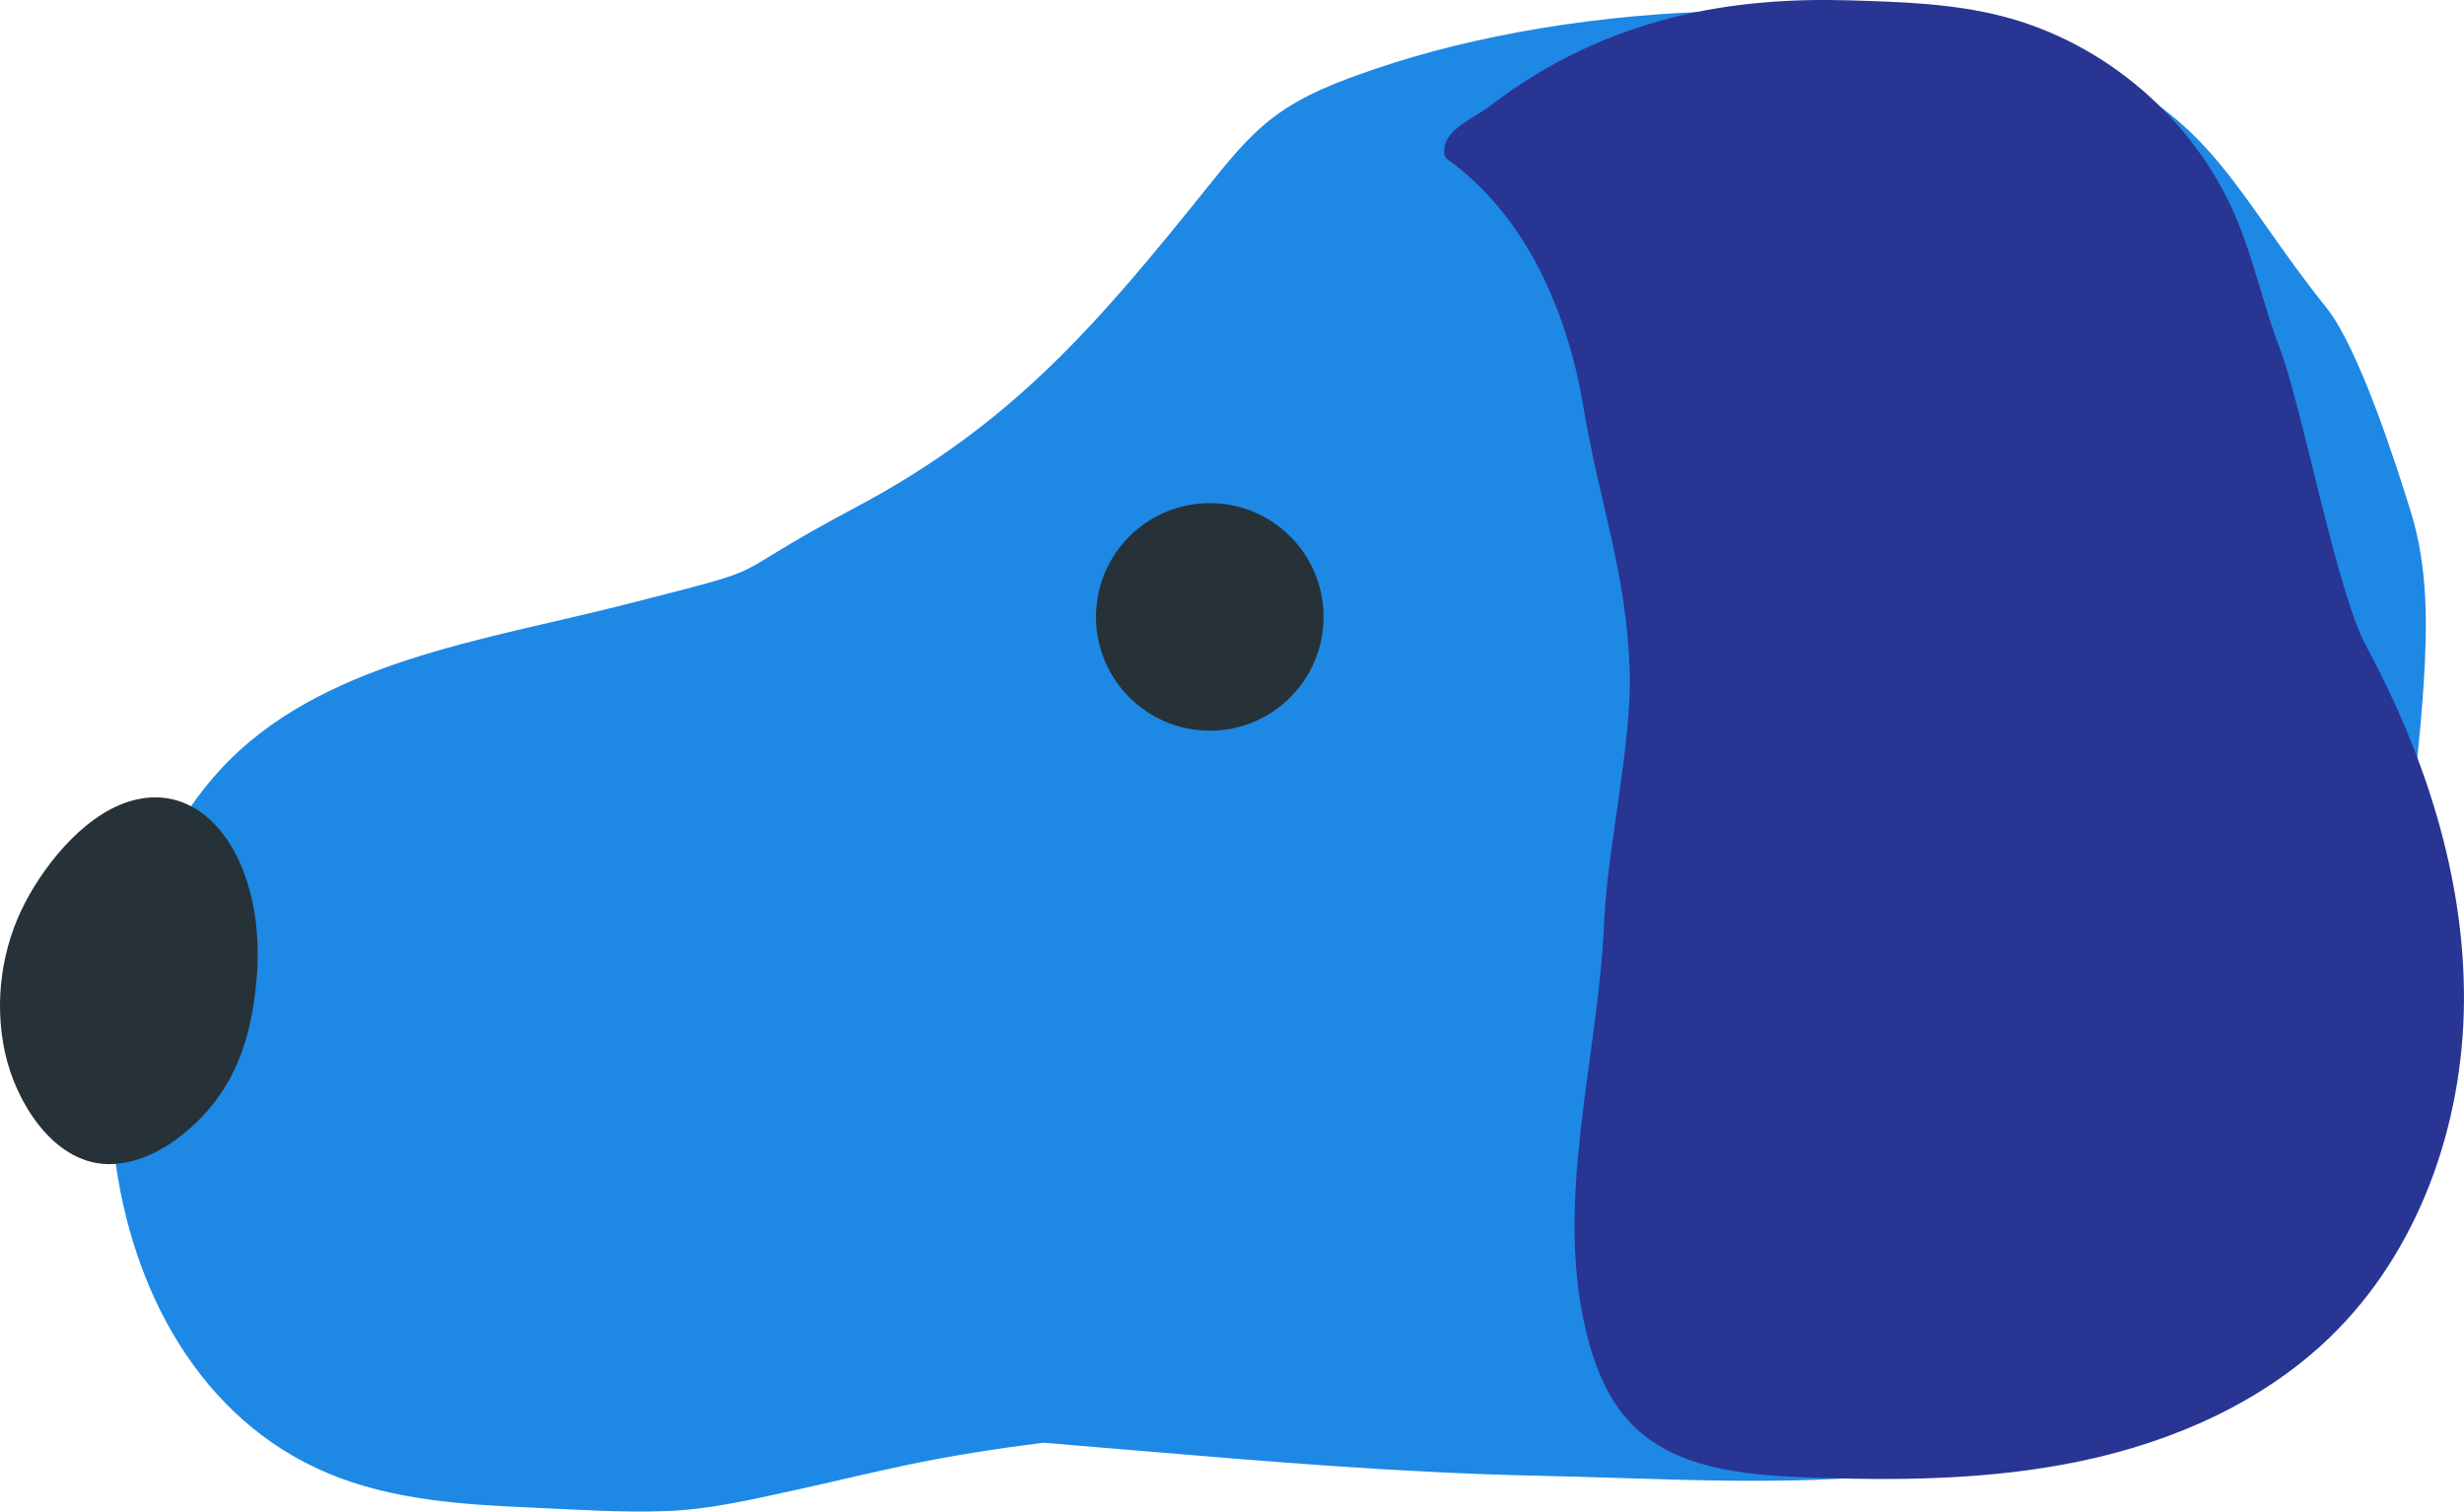
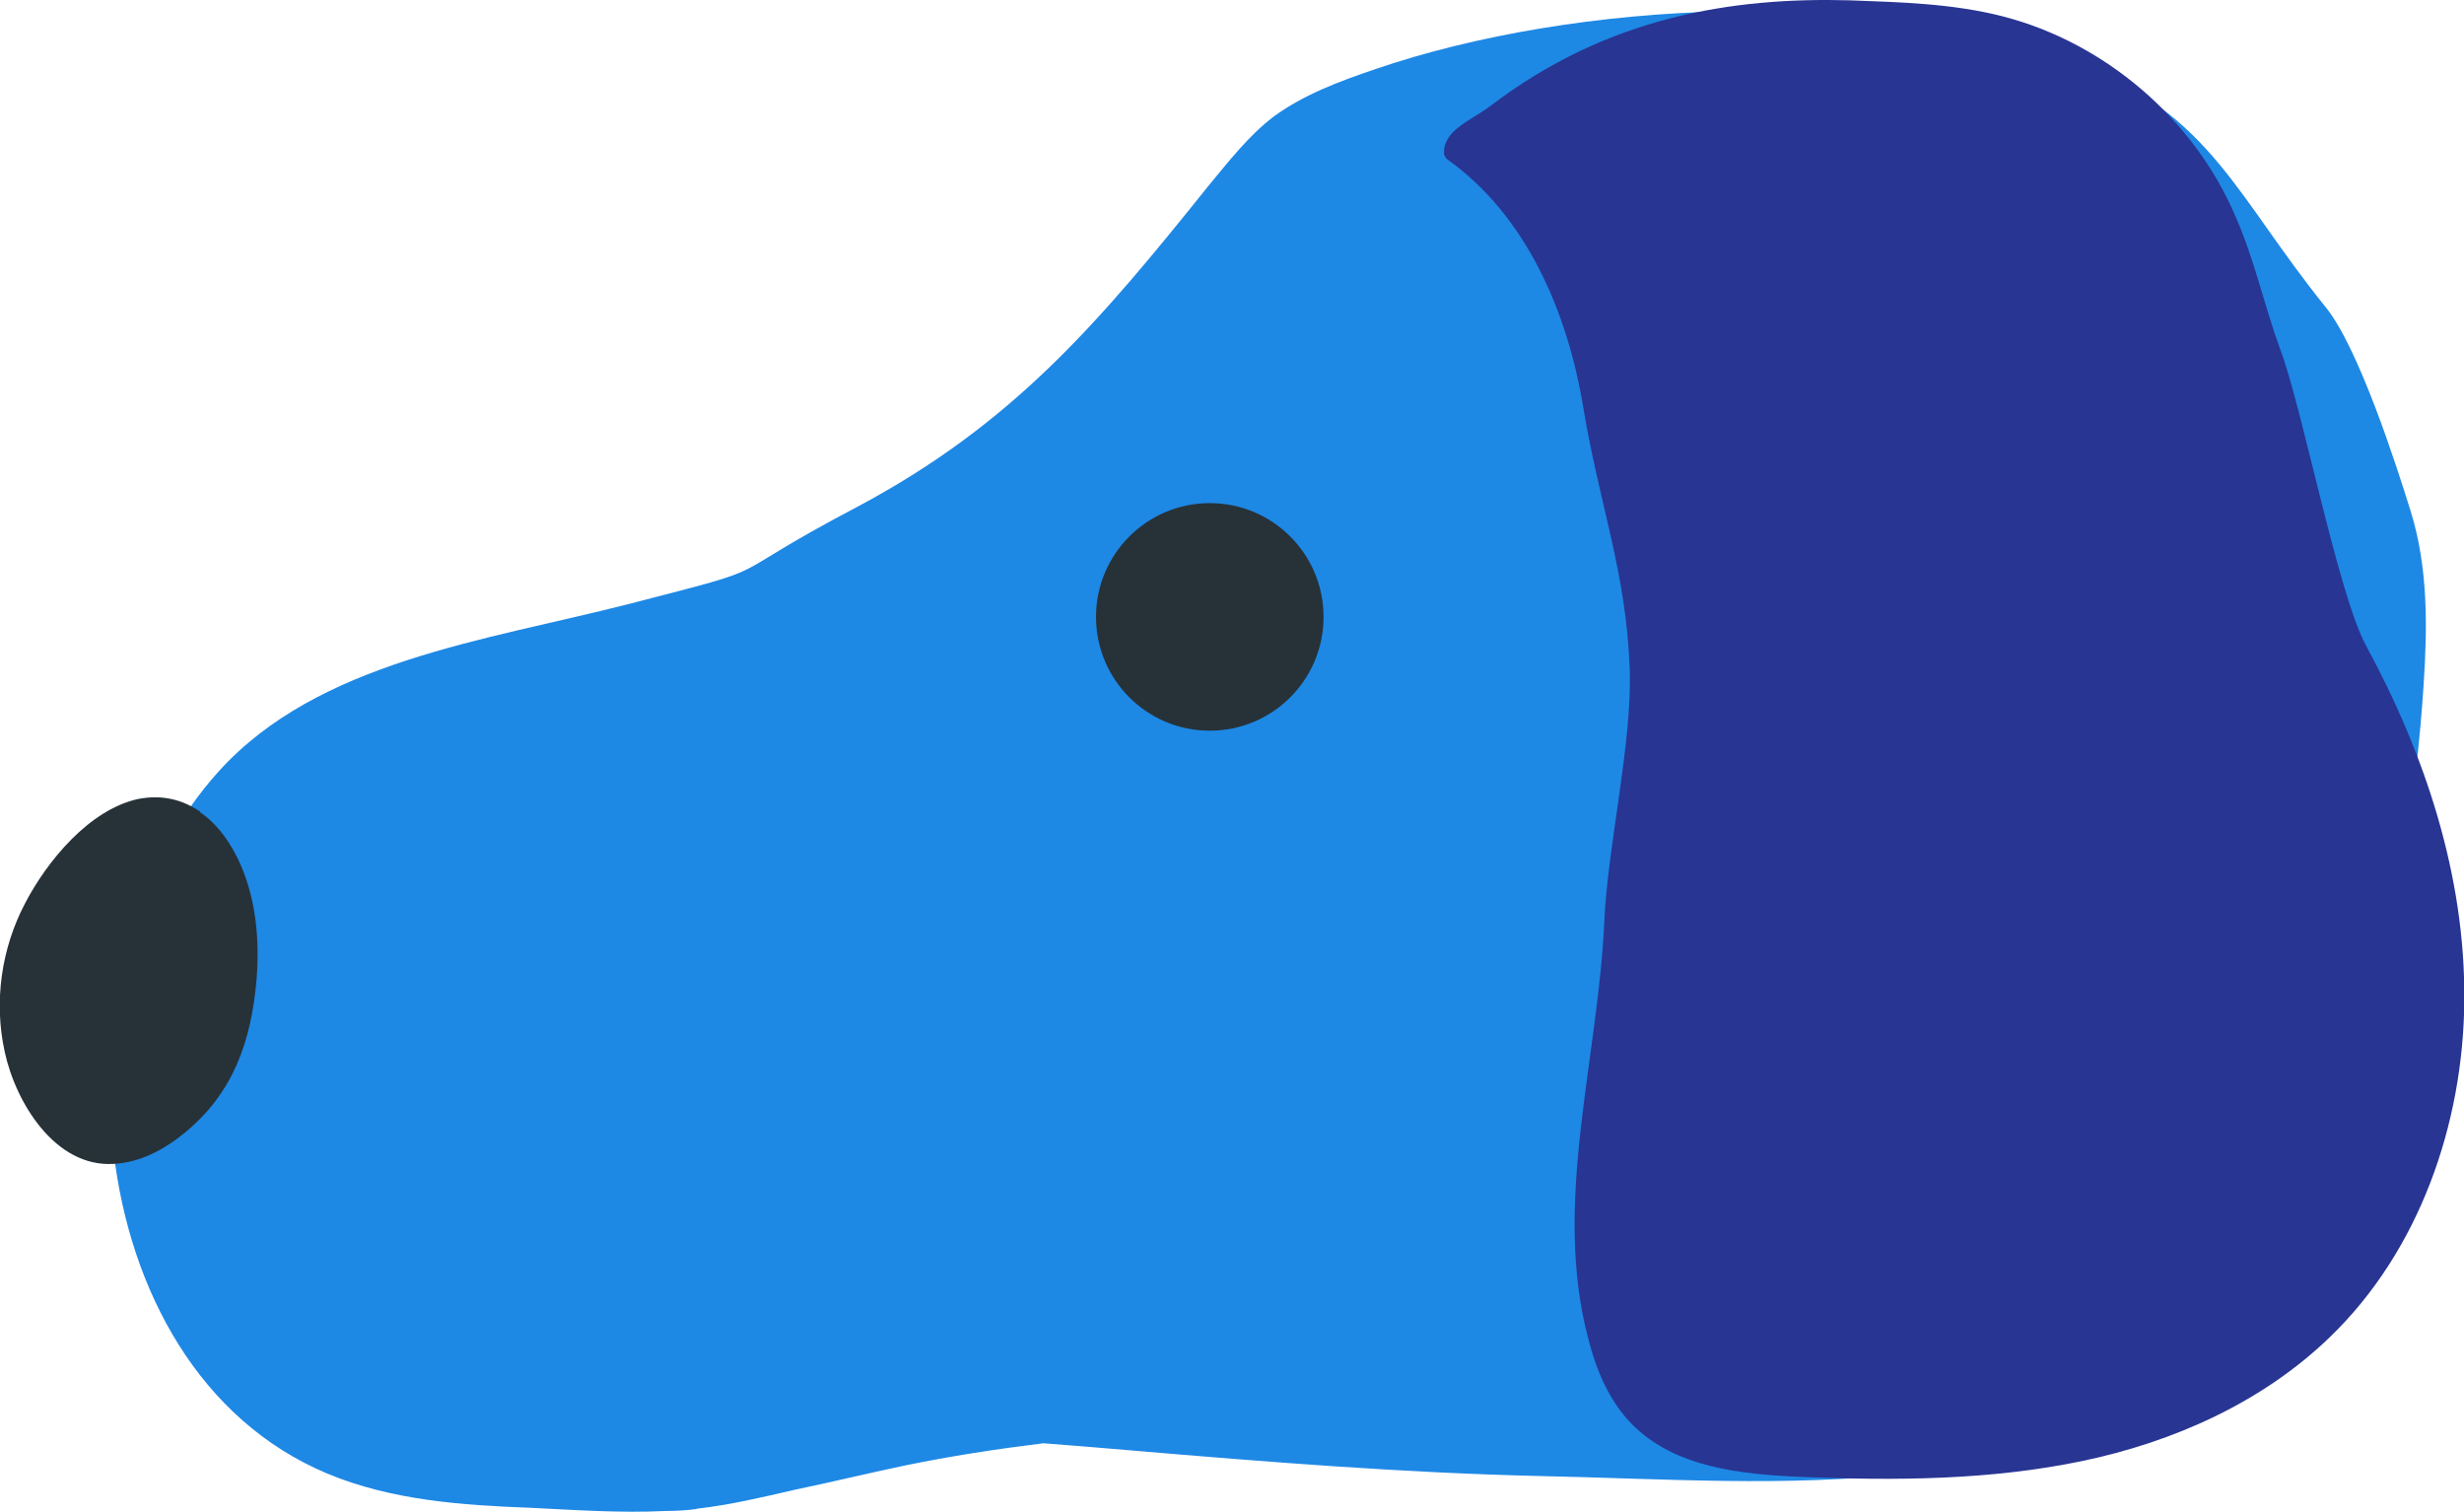
- <svg xmlns="http://www.w3.org/2000/svg" version="1.1" x="0px" y="0px" viewBox="0 0 77.53 47.557" enable-background="new 0 0 77.53 47.557" xml:space="preserve">
-   <g id="_x31_-_Blue_Dog">
-     <g id="Layer_2" display="none" opacity="0.4">
- 	</g>
-   </g>
-   <g id="_x32_-_Options">
-     <g id="medication">
- 	</g>
-     <g id="talking">
- 	</g>
-     <g id="practical">
-       <g id="mirror_2_">
- 		</g>
+ <svg xmlns="http://www.w3.org/2000/svg" viewBox="0 0 77.53 47.557" enable-background="new 0 0 77.53 47.557">
+   <g>
+     <g>
+       <path fill="#1E88E5" d="M21.92 47.47c1.05-.12 2.06-.36 3.1-.6 1.16-.24 2.3-.52 3.45-.76 1.45-.3 2.9-.52 4.36-.7.94.07 1.88.15 2.82.23 4.25.36 8.5.7 12.77.8 7.7.16 16.2 1.13 21.32-4.6 2.52-2.82 3.92-6.47 4.88-10.14.86-3.33 1.42-6.74 1.64-10.16.12-1.82.14-3.68-.4-5.43-.48-1.55-1.65-5.16-2.67-6.43-2.83-3.5-3.6-6.05-7.76-7.67-6.33-2.47-15.85-2-22.17.17-1.12.38-2.25.8-3.2 1.5-.78.6-1.4 1.4-2.03 2.16-3.45 4.3-6.14 7.5-11.1 10.13-4.56 2.4-2.13 1.74-7.17 3.04-4.5 1.15-9.74 1.8-12.87 5.25-5.37 5.9-4.6 18.74 3.4 22.1 2.03.85 4.26 1 6.4 1.08 1.43.07 2.85.17 4.26.1.33 0 .65-.02.96-.06z" />
+       <path fill="#263238" d="M6.3 25.54c-.55-.38-1.2-.55-1.96-.4C2.8 25.48 1.48 27.1.8 28.4c-.76 1.43-1 3.12-.65 4.7.34 1.58 1.58 3.63 3.42 3.52.83-.04 1.6-.45 2.23-.97 1.55-1.26 2.1-2.9 2.27-4.8.1-1.22 0-2.47-.48-3.6-.3-.7-.74-1.32-1.3-1.7z" />
+       <circle cx="38.066" cy="19.41" r="3.58" fill="#263238" />
+       <path fill="#283593" d="M45.52 5c2.5 1.77 3.8 4.8 4.3 7.83s1.35 5.17 1.46 8.22c.08 2.34-.7 5.6-.8 7.94-.2 4.4-1.64 8.88-.5 13.15.25.98.66 1.95 1.37 2.67 1.35 1.37 3.44 1.58 5.36 1.66 2.95.12 5.92.1 8.8-.5s5.68-1.85 7.8-3.9c2.8-2.7 4.2-6.68 4.23-10.6s-1.23-7.73-3.1-11.17c-.9-1.7-2-7.5-2.7-9.33-.5-1.37-.8-2.8-1.4-4.16-1.3-3.06-4.1-5.47-7.34-6.3-1.57-.4-3.2-.44-4.8-.5-3.66-.1-7.6.5-11.3 3.32-.63.48-1.53.77-1.46 1.55" />
    </g>
  </g>
-   <g id="_x33_-_Practical_Intro">
-     <g id="dog-side_2_">
-       <path id="head_24_" fill="#1E88E5" d="M21.922,47.468c1.048-0.122,2.059-0.359,3.103-0.587c1.151-0.251,2.296-0.532,3.449-0.775    c1.441-0.304,2.896-0.529,4.357-0.714c0.94,0.079,1.88,0.158,2.82,0.237c4.251,0.358,8.506,0.715,12.771,0.803    c7.687,0.157,16.189,1.132,21.313-4.601c2.524-2.824,3.922-6.476,4.881-10.14c0.869-3.322,1.42-6.727,1.644-10.154    c0.119-1.82,0.14-3.682-0.4-5.424c-0.483-1.56-1.645-5.174-2.669-6.446c-2.816-3.498-3.576-6.043-7.754-7.671    c-6.327-2.464-15.843-1.988-22.165,0.172c-1.121,0.383-2.252,0.801-3.197,1.516c-0.787,0.595-1.413,1.373-2.03,2.142    c-3.458,4.306-6.146,7.496-11.107,10.129c-4.556,2.419-2.13,1.748-7.169,3.04c-4.512,1.157-9.737,1.814-12.872,5.258    c-5.362,5.889-4.585,18.733,3.414,22.097c2.019,0.849,4.245,0.989,6.401,1.083c1.416,0.062,2.834,0.163,4.253,0.11    C21.288,47.531,21.607,47.505,21.922,47.468z" />
-       <path id="nose_22_" fill="#263238" d="M6.291,25.536c-0.539-0.374-1.196-0.548-1.954-0.39c-1.531,0.319-2.856,1.933-3.545,3.25    c-0.748,1.429-0.978,3.123-0.64,4.7c0.34,1.585,1.577,3.631,3.421,3.528c0.822-0.046,1.589-0.45,2.227-0.972    c1.546-1.266,2.1-2.894,2.271-4.802c0.109-1.219-0.007-2.473-0.481-3.609C7.302,26.553,6.863,25.932,6.291,25.536z" />
-       <circle id="eye_11_" fill="#263238" cx="38.066" cy="19.41" r="3.58" />
-       <path id="ear_11_" fill="#283593" d="M45.52,4.994c2.491,1.776,3.806,4.816,4.307,7.834s1.345,5.169,1.45,8.227    c0.081,2.334-0.701,5.598-0.8,7.932c-0.187,4.413-1.639,8.895-0.505,13.164c0.26,0.98,0.67,1.948,1.381,2.67    c1.344,1.365,3.44,1.58,5.354,1.656c2.939,0.118,5.909,0.096,8.787-0.511s5.681-1.836,7.801-3.876    c2.815-2.71,4.211-6.691,4.234-10.598s-1.231-7.742-3.085-11.182c-0.927-1.719-2.009-7.517-2.707-9.341    c-0.522-1.365-0.822-2.811-1.395-4.156c-1.314-3.077-4.115-5.479-7.357-6.307c-1.56-0.398-3.184-0.448-4.793-0.495    c-3.656-0.108-7.591,0.488-11.297,3.312c-0.622,0.474-1.53,0.767-1.451,1.544" />
-     </g>
-     <g id="List">
- 	</g>
-   </g>
-   <g id="_x34_-_Practical_List">
- </g>
-   <g id="_x35_-_Support_Locations">
- </g>
-   <g id="_x36_-Shy_Dog">
- </g>
-   <g id="_x37_-Better_Dog">
- </g>
-   <g id="_x38_-Therapist_Dog">
- </g>
-   <g id="_x39_-_Therapy_Details">
-     <g id="text_6_">
- 	</g>
-   </g>
-   <g id="_x31_0-Combining_Therapies">
-     <g id="text_7_">
- 	</g>
-     <g id="Isometric_Grid">
- 	</g>
-     <g id="chair_3_">
- 	</g>
-   </g>
-   <g id="_x31_1-Medication_Script">
- </g>
-   <g id="_x31_2-Dog_With_Medication">
- </g>
-   <g id="_x31_3-Medication_Check_Ups">
- </g>
-   <g id="_x31_4-Medication_Side_Effects">
- </g>
</svg>
